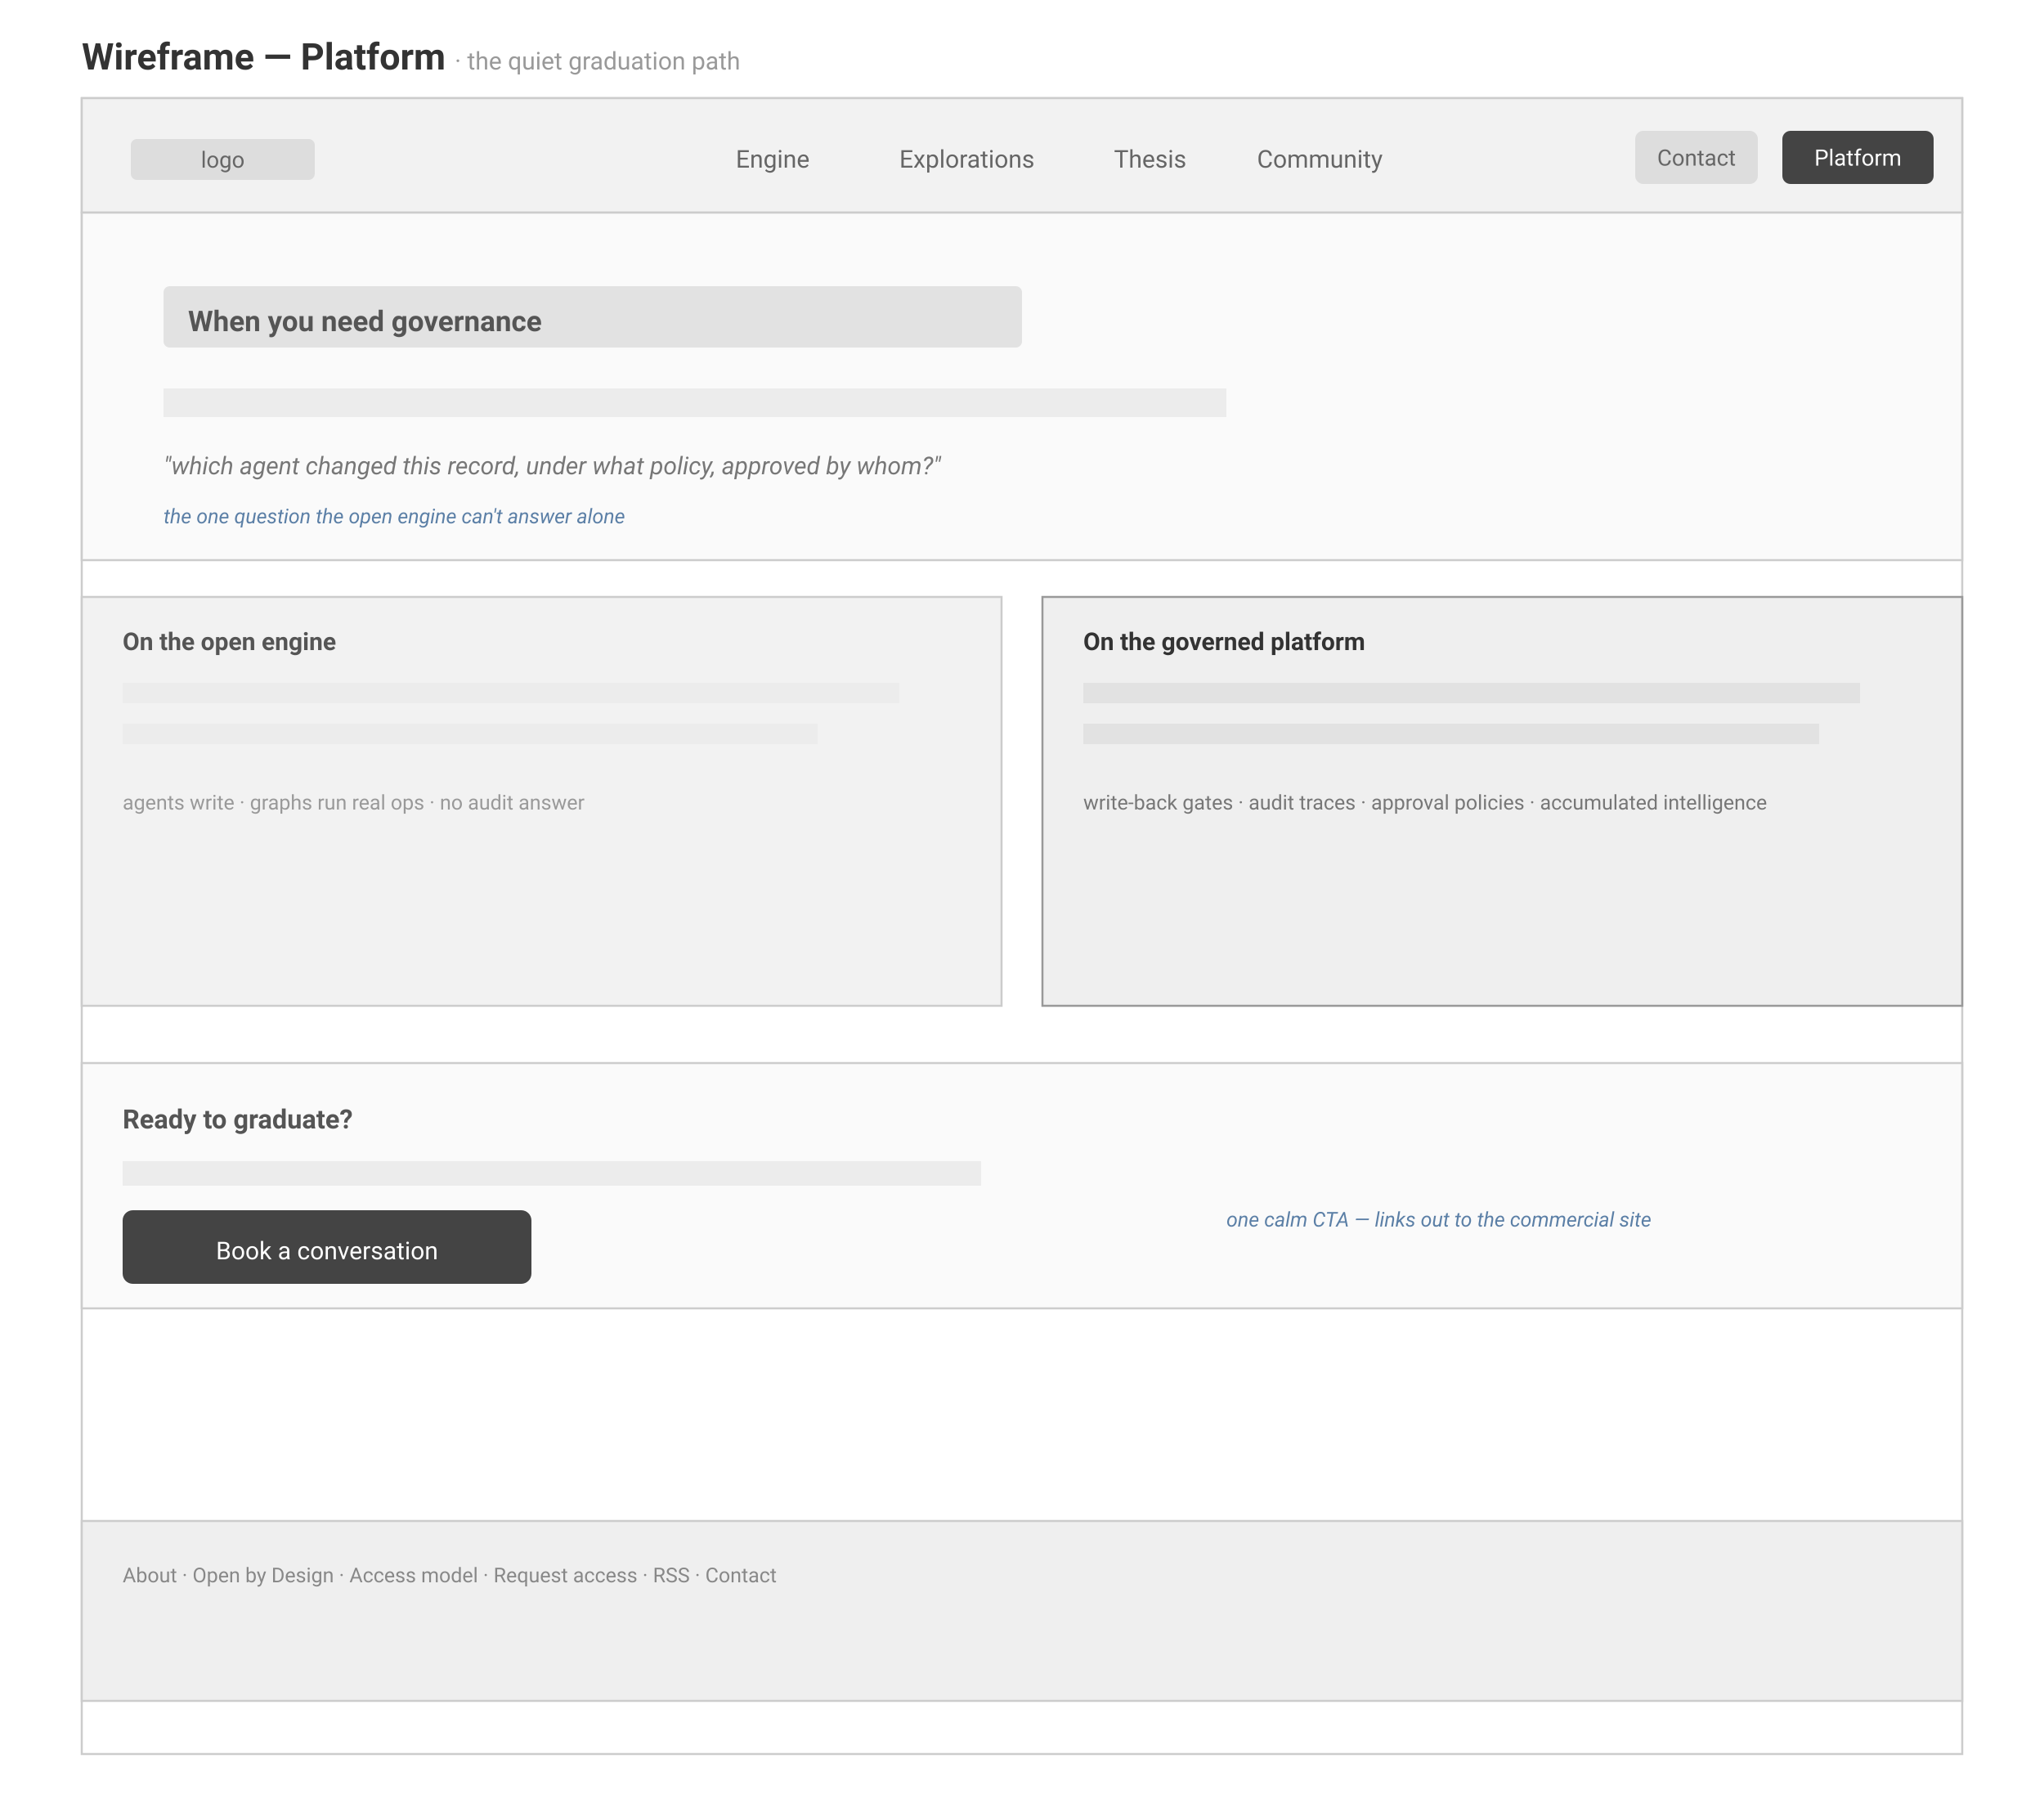
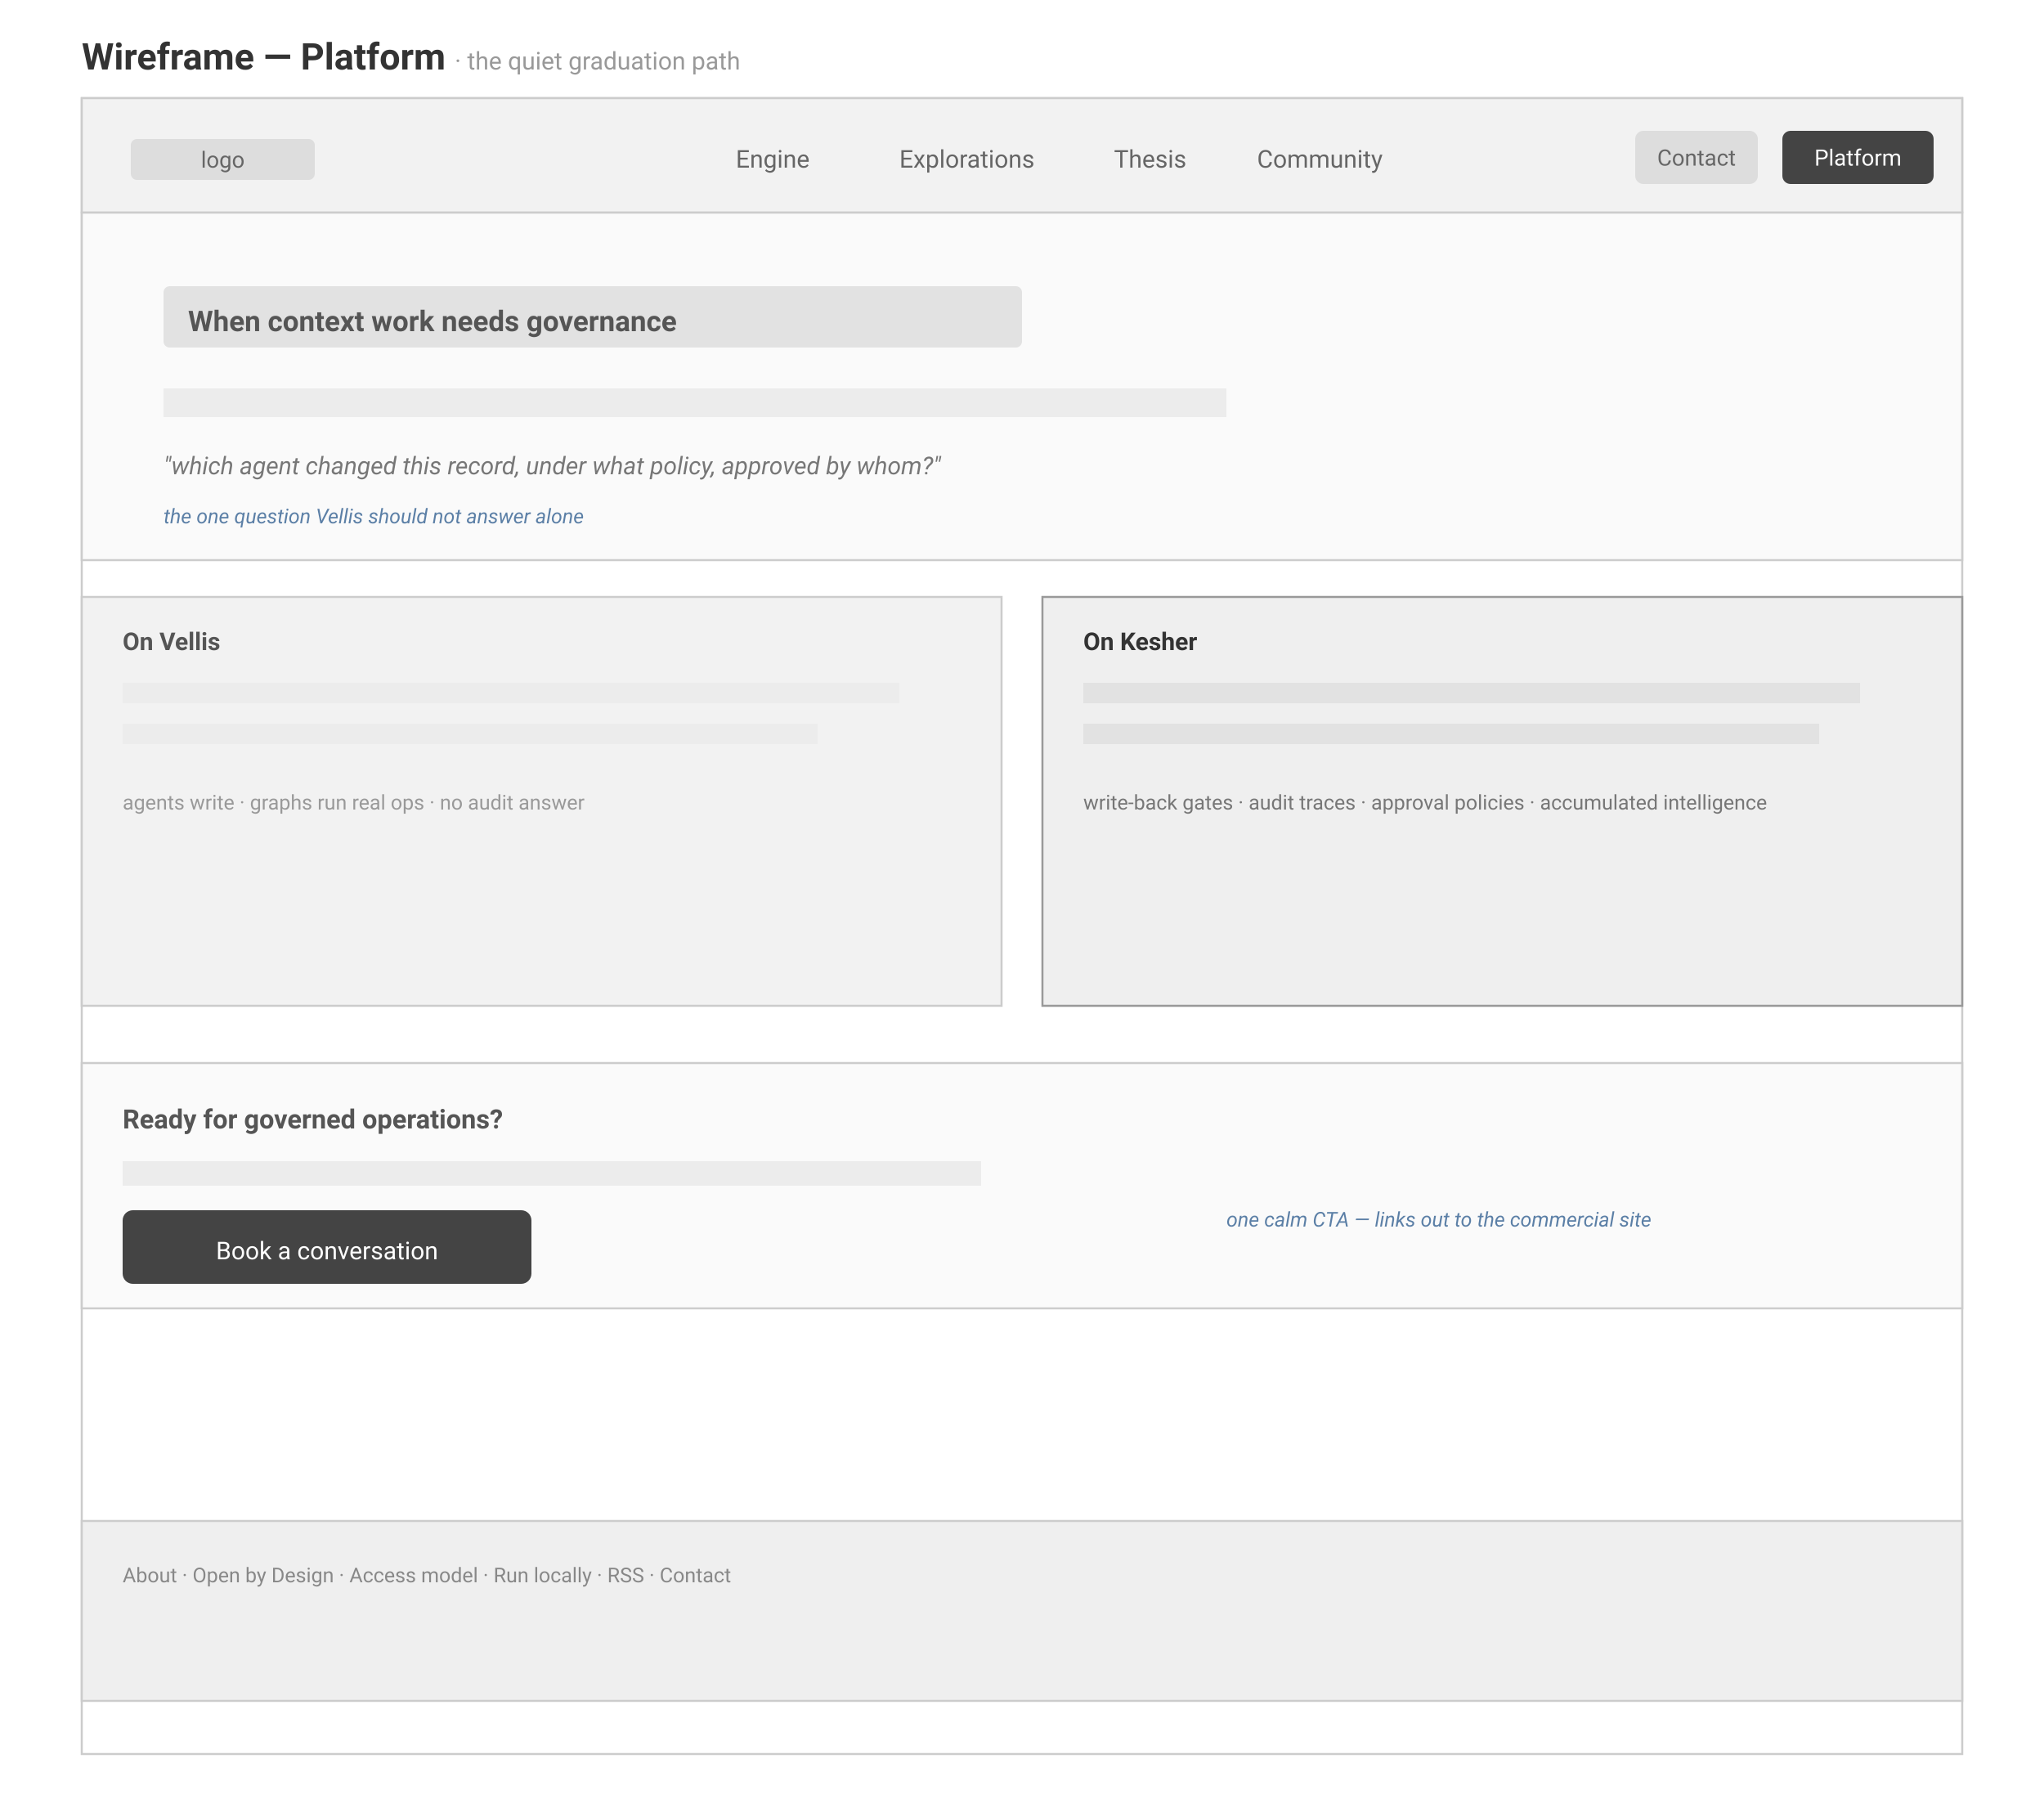
<svg xmlns="http://www.w3.org/2000/svg" viewBox="0 0 1000 880" font-family="-apple-system, BlinkMacSystemFont, 'Segoe UI', Roboto, Arial, sans-serif">
  <rect x="0" y="0" width="1000" height="880" fill="#ffffff" />
  <text x="40" y="34" font-size="18" font-weight="700" fill="#333">Wireframe — Platform  <tspan font-size="12" font-weight="400" fill="#999">· the quiet graduation path</tspan>
  </text>
  <rect x="40" y="48" width="920" height="810" fill="#ffffff" stroke="#cccccc" />
  <rect x="40" y="48" width="920" height="56" fill="#F2F2F2" stroke="#cccccc" />
  <rect x="64" y="68" width="90" height="20" rx="3" fill="#ddd" />
  <text x="109" y="82" font-size="11" text-anchor="middle" fill="#666">logo</text>
  <text x="360" y="82" font-size="12" fill="#666">Engine</text>
  <text x="440" y="82" font-size="12" fill="#666">Explorations</text>
  <text x="545" y="82" font-size="12" fill="#666">Thesis</text>
  <text x="615" y="82" font-size="12" fill="#666">Community</text>
  <rect x="800" y="64" width="60" height="26" rx="4" fill="#ddd" />
  <text x="830" y="81" font-size="11" text-anchor="middle" fill="#666">Contact</text>
  <rect x="872" y="64" width="74" height="26" rx="4" fill="#444" />
  <text x="909" y="81" font-size="11" text-anchor="middle" fill="#fff">Platform</text>
  <rect x="40" y="104" width="920" height="170" fill="#FAFAFA" stroke="#cccccc" />
  <rect x="80" y="140" width="420" height="30" rx="3" fill="#e2e2e2" />
-   <text x="92" y="162" font-size="14" font-weight="700" fill="#555">When you need governance</text>
+   <text x="92" y="162" font-size="14" font-weight="700" fill="#555">When context work needs governance</text>
  <rect x="80" y="190" width="520" height="14" fill="#ececec" />
  <text x="80" y="232" font-size="12" font-style="italic" fill="#777">"which agent changed this record, under what policy, approved by whom?"</text>
-   <text x="80" y="256" font-size="10" font-style="italic" fill="#5B7FA6">the one question the open engine can't answer alone</text>
+   <text x="80" y="256" font-size="10" font-style="italic" fill="#5B7FA6">the one question Vellis should not answer alone</text>
  <rect x="40" y="292" width="450" height="200" fill="#F2F2F2" stroke="#ccc" />
-   <text x="60" y="318" font-size="12" font-weight="700" fill="#555">On the open engine</text>
+   <text x="60" y="318" font-size="12" font-weight="700" fill="#555">On Vellis</text>
  <rect x="60" y="334" width="380" height="10" fill="#ececec" />
  <rect x="60" y="354" width="340" height="10" fill="#ececec" />
  <text x="60" y="396" font-size="10" fill="#999">agents write · graphs run real ops · no audit answer</text>
  <rect x="510" y="292" width="450" height="200" fill="#EFEFEF" stroke="#999" />
-   <text x="530" y="318" font-size="12" font-weight="700" fill="#333">On the governed platform</text>
+   <text x="530" y="318" font-size="12" font-weight="700" fill="#333">On Kesher</text>
  <rect x="530" y="334" width="380" height="10" fill="#e2e2e2" />
  <rect x="530" y="354" width="360" height="10" fill="#e2e2e2" />
  <text x="530" y="396" font-size="10" fill="#777">write-back gates · audit traces · approval policies · accumulated intelligence</text>
  <rect x="40" y="520" width="920" height="120" fill="#FAFAFA" stroke="#cccccc" />
-   <text x="60" y="552" font-size="13" font-weight="700" fill="#555">Ready to graduate?</text>
+   <text x="60" y="552" font-size="13" font-weight="700" fill="#555">Ready for governed operations?</text>
  <rect x="60" y="568" width="420" height="12" fill="#ececec" />
  <rect x="60" y="592" width="200" height="36" rx="5" fill="#444" />
  <text x="160" y="616" font-size="12" text-anchor="middle" fill="#fff">Book a conversation</text>
  <text x="600" y="600" font-size="10" font-style="italic" fill="#5B7FA6">one calm CTA — links out to the commercial site</text>
  <rect x="40" y="744" width="920" height="88" fill="#EFEFEF" stroke="#cccccc" />
-   <text x="60" y="774" font-size="10" fill="#888">About · Open by Design · Access model · Request access · RSS · Contact</text>
+   <text x="60" y="774" font-size="10" fill="#888">About · Open by Design · Access model · Run locally · RSS · Contact</text>
</svg>
